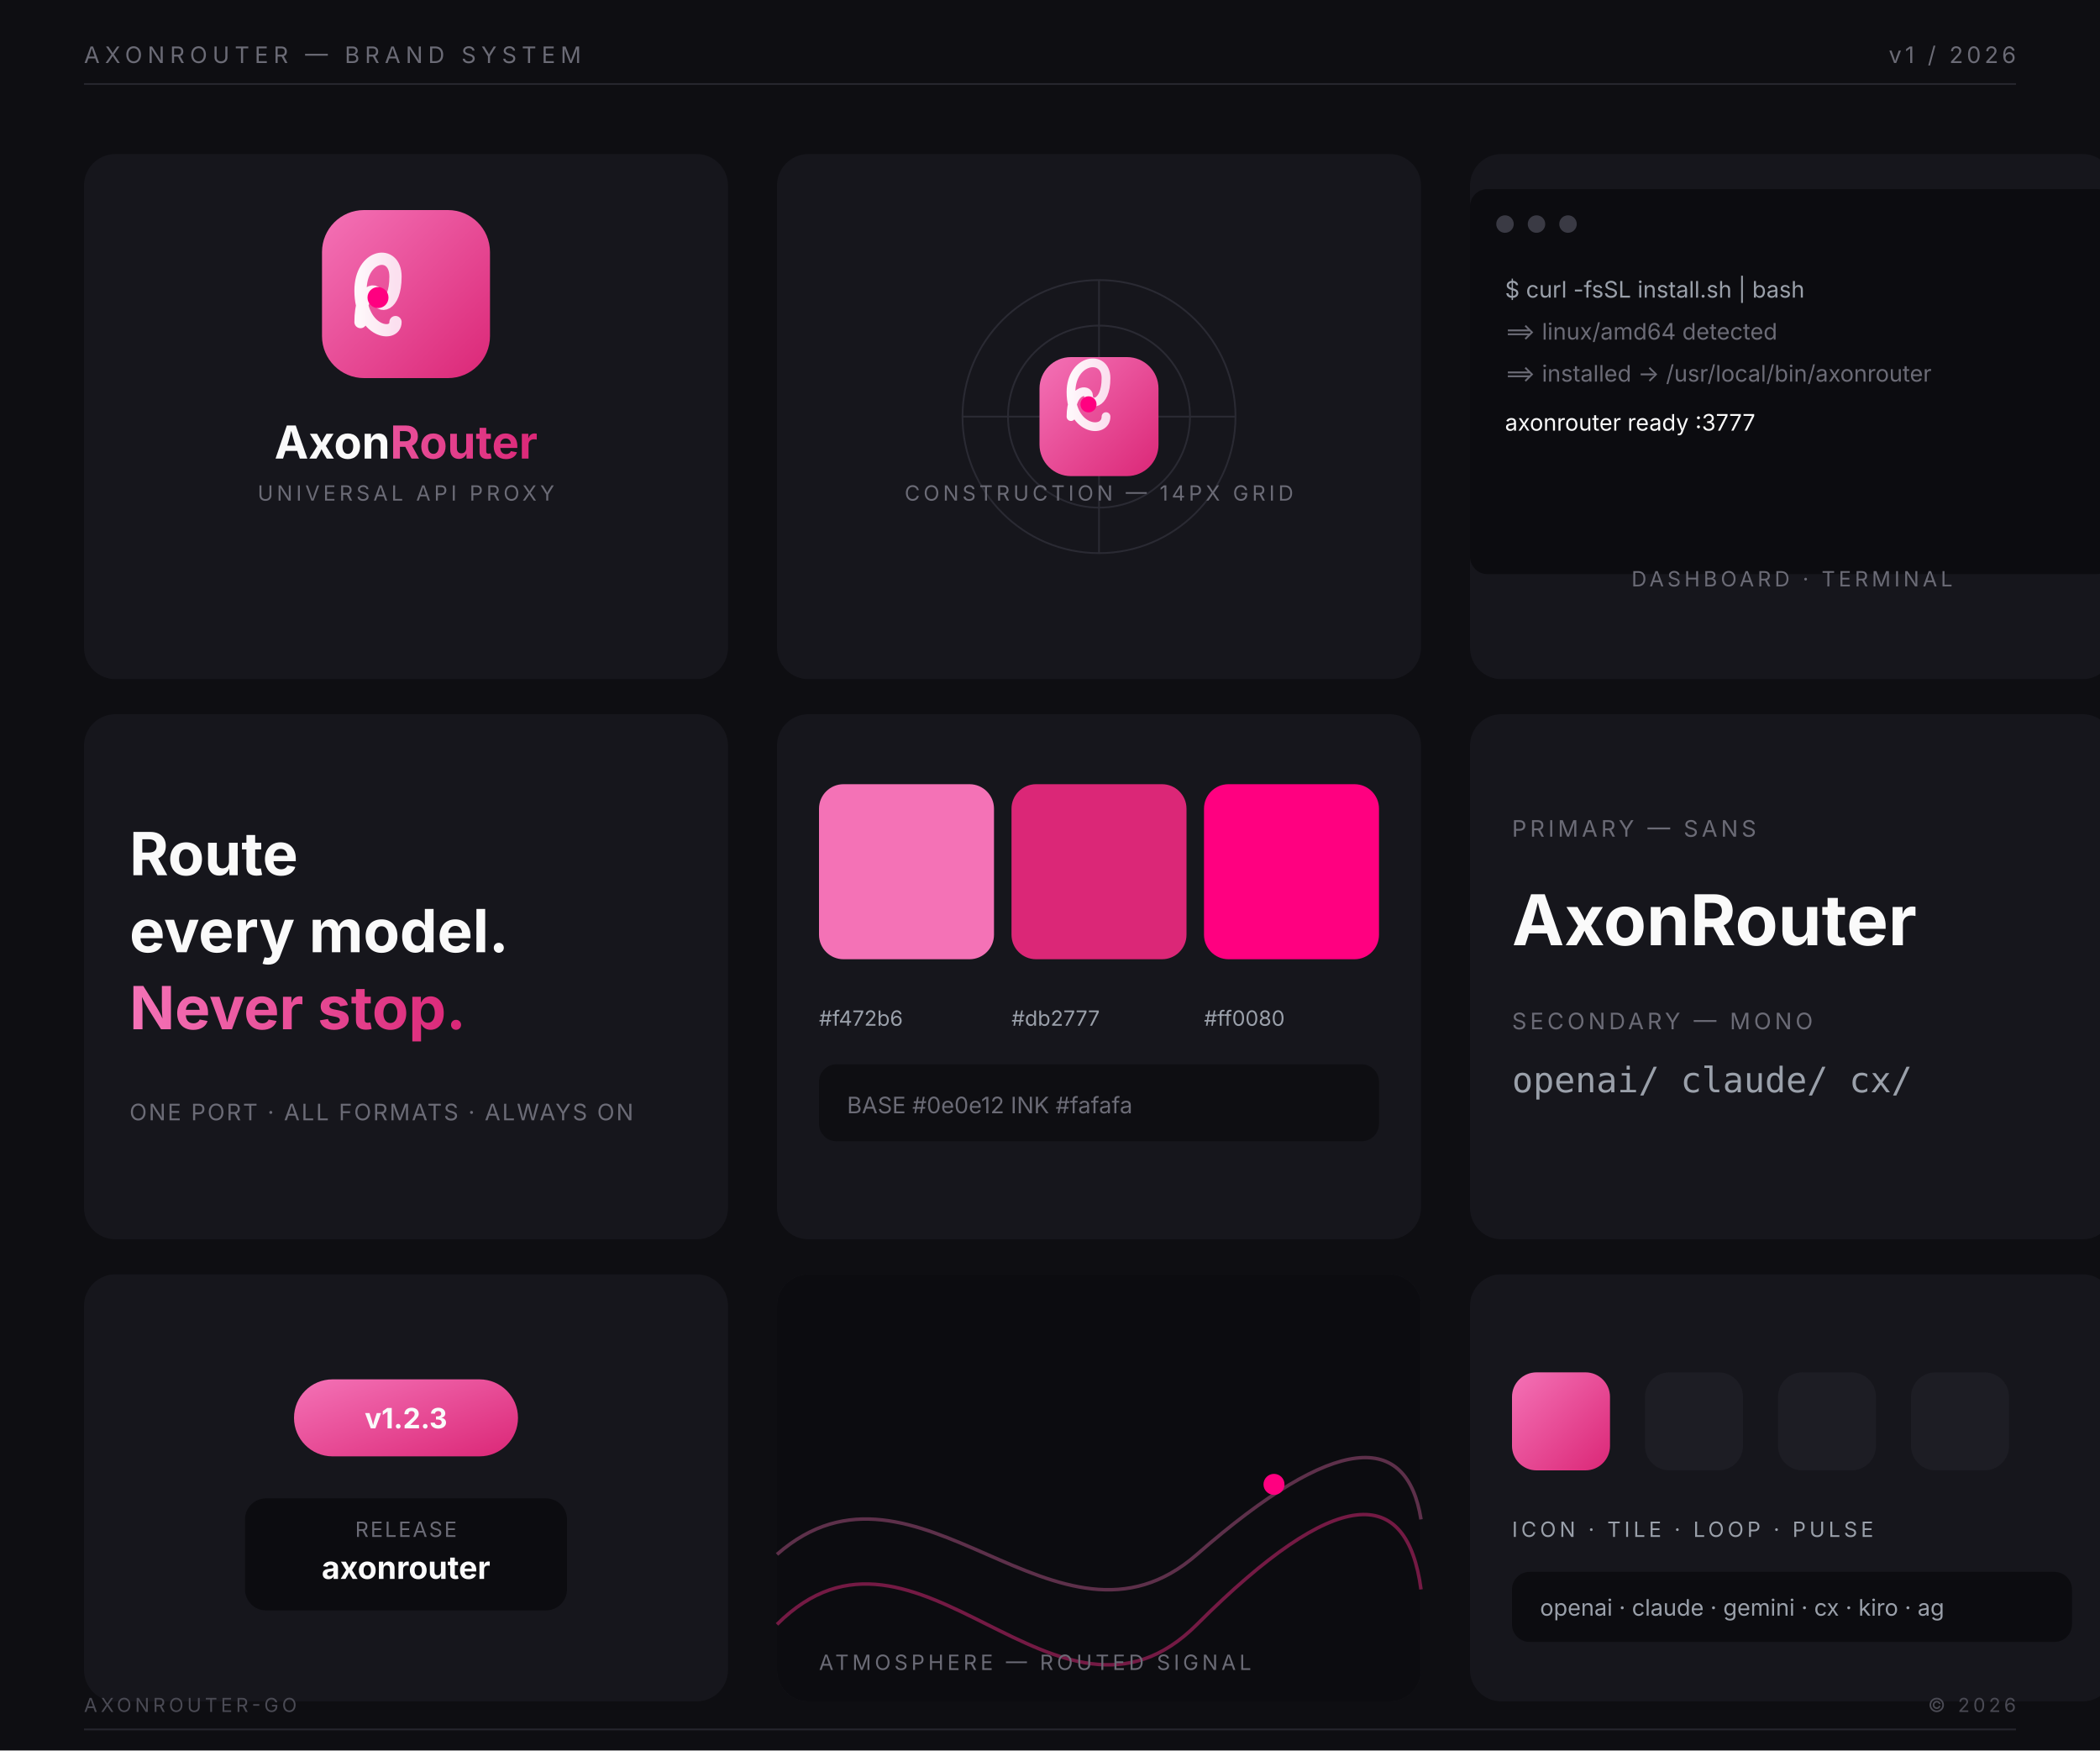
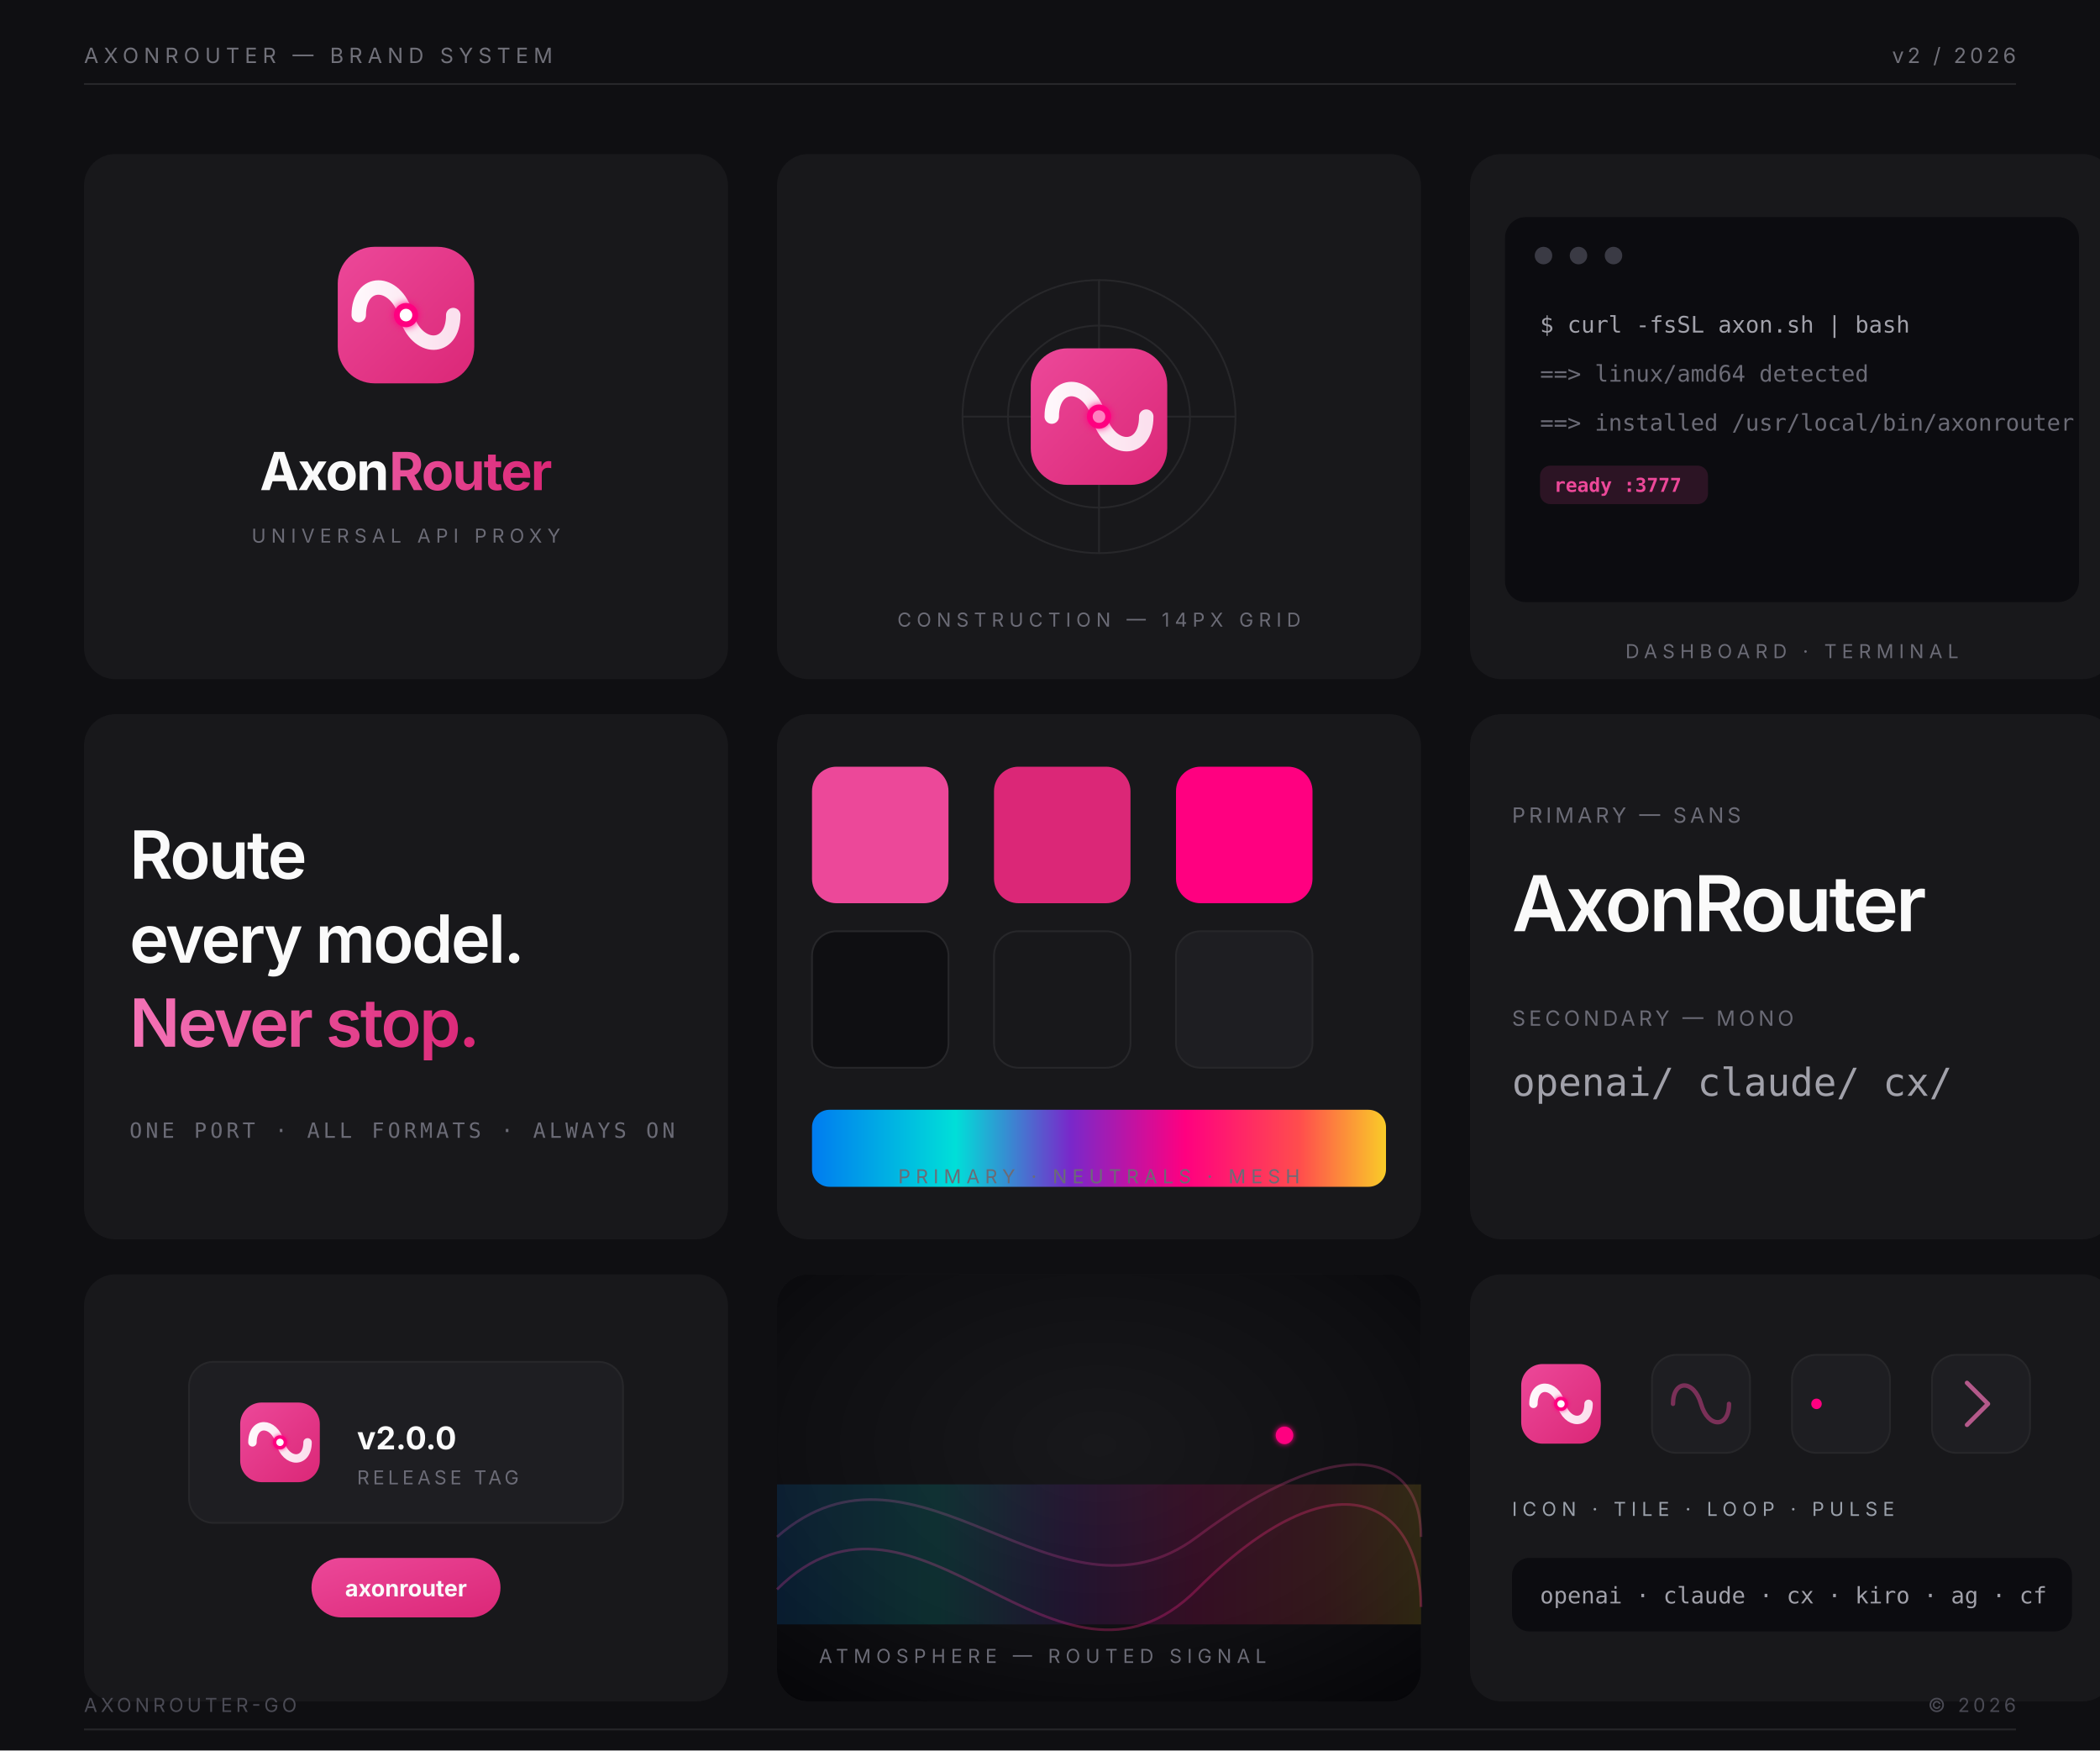
- <svg xmlns="http://www.w3.org/2000/svg" viewBox="0 0 1200 1000" fill="none" font-family="ui-sans-serif, system-ui, -apple-system, Segoe UI, sans-serif">
+ <svg xmlns="http://www.w3.org/2000/svg" viewBox="0 0 1200 1000" fill="none" font-family="Inter, ui-sans-serif, system-ui, -apple-system, BlinkMacSystemFont, Segoe UI, sans-serif">
  <defs>
-     <linearGradient id="b-tile" x1="0" y1="0" x2="1" y2="1">
+     <linearGradient id="g-tile" x1="0" y1="0" x2="1" y2="1">
+       <stop offset="0%" stop-color="#ec4899" />
+       <stop offset="100%" stop-color="#db2777" />
+     </linearGradient>
+     <linearGradient id="g-loop" x1="0" y1="0" x2="1" y2="0">
+       <stop offset="0%" stop-color="#ffffff" />
+       <stop offset="100%" stop-color="#fce7f3" />
+     </linearGradient>
+     <linearGradient id="g-word" x1="0" y1="0" x2="1" y2="0">
      <stop offset="0%" stop-color="#f472b6" />
      <stop offset="100%" stop-color="#db2777" />
    </linearGradient>
-     <linearGradient id="b-loop" x1="0" y1="0" x2="1" y2="0">
-       <stop offset="0%" stop-color="#ffffff" />
-       <stop offset="100%" stop-color="#fce7f3" />
+     <linearGradient id="g-mesh" x1="0" y1="0" x2="1" y2="0">
+       <stop offset="0%" stop-color="#007cf0" />
+       <stop offset="25%" stop-color="#00dfd8" />
+       <stop offset="45%" stop-color="#7928ca" />
+       <stop offset="65%" stop-color="#ff0080" />
+       <stop offset="85%" stop-color="#ff4d4d" />
+       <stop offset="100%" stop-color="#f9cb28" />
    </linearGradient>
-     <linearGradient id="b-word" x1="0" y1="0" x2="1" y2="0">
-       <stop offset="0%" stop-color="#f472b6" />
-       <stop offset="100%" stop-color="#db2777" />
-     </linearGradient>
-     <clipPath id="b-card">
+     <radialGradient id="g-atmo" cx="50%" cy="40%" r="80%">
+       <stop offset="0%" stop-color="#18181b" />
+       <stop offset="60%" stop-color="#0f0f12" />
+       <stop offset="100%" stop-color="#050508" />
+     </radialGradient>
+     <filter id="g-glow" x="-50%" y="-50%" width="200%" height="200%">
+       <feGaussianBlur stdDeviation="1.5" result="blur" />
+       <feComposite in="SourceGraphic" in2="blur" operator="over" />
+     </filter>
+     <clipPath id="c-card">
      <rect width="1200" height="1000" rx="0" />
    </clipPath>
+     <symbol id="mark" viewBox="0 0 64 64">
+       <rect x="6" y="6" width="52" height="52" rx="14" fill="url(#g-tile)" />
+       <path d="M14 32 C14 18 28 18 32 32 C36 46 50 46 50 32" stroke="url(#g-loop)" stroke-width="5.5" stroke-linecap="round" fill="none" opacity="0.96" />
+       <circle cx="32" cy="32" r="4.6" fill="#ff0080" filter="url(#g-glow)" />
+       <circle cx="32" cy="32" r="2.4" fill="#ffffff" />
+     </symbol>
  </defs>
-   <g clip-path="url(#b-card)">
-     <rect width="1200" height="1000" fill="#0e0e12" />
-     <line x1="48" y1="48" x2="1152" y2="48" stroke="#26262e" stroke-width="1" />
-     <text x="48" y="36" font-size="13" letter-spacing="3" fill="#6b6b76">AXONROUTER — BRAND SYSTEM</text>
-     <text x="1152" y="36" font-size="13" letter-spacing="2" fill="#6b6b76" text-anchor="end">v1 / 2026</text>
-     <rect x="48" y="88" width="368" height="300" rx="18" fill="#16161c" />
-     <rect x="184" y="120" width="96" height="96" rx="24" fill="url(#b-tile)" />
-     <g transform="translate(184,120)">
-       <path d="M22 64 C 22 44 32 44 32 50 C 32 56 42 56 42 38 C 42 22 22 25 22 46 C 22 70 42 73 42 64" stroke="url(#b-loop)" stroke-width="7" stroke-linecap="round" fill="none" opacity="0.95" />
-       <circle cx="32" cy="50" r="6" fill="#ff0080" />
+   <g clip-path="url(#c-card)">
+     <rect width="1200" height="1000" fill="#0f0f12" />
+     <line x1="48" y1="48" x2="1152" y2="48" stroke="#27272a" stroke-width="1" />
+     <text x="48" y="36" font-size="12" letter-spacing="3" fill="#71717a">AXONROUTER — BRAND SYSTEM</text>
+     <text x="1152" y="36" font-size="12" letter-spacing="2" fill="#71717a" text-anchor="end">v2 / 2026</text>
+     <rect x="48" y="88" width="368" height="300" rx="18" fill="#18181b" />
+     <use href="#mark" x="184" y="132" width="96" height="96" />
+     <text x="232" y="280" font-size="30" font-weight="700" letter-spacing="-0.8" fill="#fafafa" text-anchor="middle">Axon<tspan fill="url(#g-word)">Router</tspan>
+     </text>
+     <text x="232" y="310" font-size="11" letter-spacing="3" fill="#6b6b76" text-anchor="middle">UNIVERSAL API PROXY</text>
+     <rect x="444" y="88" width="368" height="300" rx="18" fill="#18181b" />
+     <g transform="translate(444,88)">
+       <circle cx="184" cy="150" r="78" stroke="#27272a" stroke-width="1" fill="none" />
+       <circle cx="184" cy="150" r="52" stroke="#27272a" stroke-width="1" fill="none" />
+       <line x1="106" y1="150" x2="262" y2="150" stroke="#27272a" stroke-width="1" />
+       <line x1="184" y1="72" x2="184" y2="228" stroke="#27272a" stroke-width="1" />
+       <use href="#mark" x="136" y="102" width="96" height="96" />
+       <circle cx="184" cy="150" r="4" fill="#ff0080" opacity="0.5" />
+       <text x="184" y="270" font-size="11" letter-spacing="3" fill="#6b6b76" text-anchor="middle">CONSTRUCTION — 14PX GRID</text>
    </g>
-     <text x="232" y="262" font-size="26" font-weight="700" fill="#fafafa" text-anchor="middle">Axon<tspan fill="url(#b-word)">Router</tspan>
-     </text>
-     <text x="232" y="286" font-size="12" letter-spacing="2" fill="#6b6b76" text-anchor="middle">UNIVERSAL API PROXY</text>
-     <rect x="444" y="88" width="368" height="300" rx="18" fill="#16161c" />
-     <g transform="translate(444,88)">
-       <circle cx="184" cy="150" r="78" stroke="#2a2a33" stroke-width="1" fill="none" />
-       <circle cx="184" cy="150" r="52" stroke="#2a2a33" stroke-width="1" fill="none" />
-       <line x1="106" y1="150" x2="262" y2="150" stroke="#2a2a33" stroke-width="1" />
-       <line x1="184" y1="72" x2="184" y2="228" stroke="#2a2a33" stroke-width="1" />
-       <rect x="150" y="116" width="68" height="68" rx="18" fill="url(#b-tile)" />
-       <path d="M168 150 C 168 134 178 134 178 138 C 178 144 188 144 188 128 C 188 114 168 117 168 136 C 168 158 188 160 188 150" stroke="url(#b-loop)" stroke-width="5" stroke-linecap="round" fill="none" opacity="0.95" />
-       <circle cx="178" cy="143" r="4.6" fill="#ff0080" />
+     <rect x="840" y="88" width="368" height="300" rx="18" fill="#18181b" />
+     <g transform="translate(840,108)">
+       <rect x="20" y="16" width="328" height="220" rx="12" fill="#0c0c10" />
+       <circle cx="42" cy="38" r="5" fill="#3a3a44" />
+       <circle cx="62" cy="38" r="5" fill="#3a3a44" />
+       <circle cx="82" cy="38" r="5" fill="#3a3a44" />
+       <text x="40" y="82" font-size="13" fill="#a1a1aa" font-family="Geist Mono, ui-monospace, Menlo, monospace">$ curl -fsSL axon.sh | bash</text>
+       <text x="40" y="110" font-size="13" fill="#6b6b76" font-family="Geist Mono, ui-monospace, Menlo, monospace">==&gt; linux/amd64 detected</text>
+       <text x="40" y="138" font-size="13" fill="#6b6b76" font-family="Geist Mono, ui-monospace, Menlo, monospace">==&gt; installed /usr/local/bin/axonrouter</text>
+       <rect x="40" y="158" width="96" height="22" rx="6" fill="#ec489925" />
+       <text x="48" y="173" font-size="11" font-weight="600" fill="#ec4899" font-family="Geist Mono, ui-monospace, Menlo, monospace">ready :3777</text>
+       <text x="184" y="268" font-size="11" letter-spacing="3" fill="#6b6b76" text-anchor="middle">DASHBOARD · TERMINAL</text>
    </g>
-     <text x="628" y="286" font-size="12" letter-spacing="2" fill="#6b6b76" text-anchor="middle">CONSTRUCTION — 14PX GRID</text>
-     <rect x="840" y="88" width="368" height="300" rx="18" fill="#16161c" />
-     <g transform="translate(840,108)">
-       <rect x="0" y="0" width="368" height="220" rx="10" fill="#0c0c10" />
-       <circle cx="20" cy="20" r="5" fill="#3a3a44" />
-       <circle cx="38" cy="20" r="5" fill="#3a3a44" />
-       <circle cx="56" cy="20" r="5" fill="#3a3a44" />
-       <text x="20" y="62" font-size="13" fill="#9aa0aa">$ curl -fsSL install.sh | bash</text>
-       <text x="20" y="86" font-size="13" fill="#6b6b76">==&gt; linux/amd64 detected</text>
-       <text x="20" y="110" font-size="13" fill="#6b6b76">==&gt; installed → /usr/local/bin/axonrouter</text>
-       <text x="20" y="138" font-size="13" fill="#fafafa">axonrouter ready :3777</text>
+     <rect x="48" y="408" width="368" height="300" rx="18" fill="#18181b" />
+     <text x="74" y="502" font-size="38" font-weight="600" letter-spacing="-1.2" fill="#fafafa">Route</text>
+     <text x="74" y="550" font-size="38" font-weight="600" letter-spacing="-1.2" fill="#fafafa">every model.</text>
+     <text x="74" y="598" font-size="38" font-weight="600" letter-spacing="-1.2" fill="url(#g-word)">Never stop.</text>
+     <text x="74" y="650" font-size="12" letter-spacing="2" fill="#6b6b76" font-family="Geist Mono, ui-monospace, Menlo, monospace">ONE PORT · ALL FORMATS · ALWAYS ON</text>
+     <rect x="444" y="408" width="368" height="300" rx="18" fill="#18181b" />
+     <g transform="translate(444,408)">
+       <rect x="20" y="30" width="78" height="78" rx="14" fill="#ec4899" />
+       <rect x="124" y="30" width="78" height="78" rx="14" fill="#db2777" />
+       <rect x="228" y="30" width="78" height="78" rx="14" fill="#ff0080" />
+       <rect x="20" y="124" width="78" height="78" rx="14" fill="#0f0f12" stroke="#27272a" stroke-width="1" />
+       <rect x="124" y="124" width="78" height="78" rx="14" fill="#18181b" stroke="#27272a" stroke-width="1" />
+       <rect x="228" y="124" width="78" height="78" rx="14" fill="#1e1e22" stroke="#27272a" stroke-width="1" />
+       <rect x="20" y="226" width="328" height="44" rx="10" fill="url(#g-mesh)" />
+       <text x="184" y="268" font-size="11" letter-spacing="3" fill="#6b6b76" text-anchor="middle">PRIMARY · NEUTRALS · MESH</text>
    </g>
-     <text x="1024" y="335" font-size="12" letter-spacing="2" fill="#6b6b76" text-anchor="middle">DASHBOARD · TERMINAL</text>
-     <rect x="48" y="408" width="368" height="300" rx="18" fill="#16161c" />
-     <text x="74" y="500" font-size="34" font-weight="700" fill="#fafafa">Route</text>
-     <text x="74" y="544" font-size="34" font-weight="700" fill="#fafafa">every model.</text>
-     <text x="74" y="588" font-size="34" font-weight="700" fill="url(#b-word)">Never stop.</text>
-     <text x="74" y="640" font-size="13" letter-spacing="1" fill="#6b6b76">ONE PORT · ALL FORMATS · ALWAYS ON</text>
-     <rect x="444" y="408" width="368" height="300" rx="18" fill="#16161c" />
-     <g transform="translate(444,408)">
-       <rect x="24" y="40" width="100" height="100" rx="14" fill="#f472b6" />
-       <rect x="134" y="40" width="100" height="100" rx="14" fill="#db2777" />
-       <rect x="244" y="40" width="100" height="100" rx="14" fill="#ff0080" />
-       <text x="24" y="178" font-size="12" fill="#9aa0aa">#f472b6</text>
-       <text x="134" y="178" font-size="12" fill="#9aa0aa">#db2777</text>
-       <text x="244" y="178" font-size="12" fill="#9aa0aa">#ff0080</text>
-       <rect x="24" y="200" width="320" height="44" rx="10" fill="#0e0e12" />
-       <text x="40" y="228" font-size="13" fill="#6b6b76">BASE  #0e0e12   INK  #fafafa</text>
+     <rect x="840" y="408" width="368" height="300" rx="18" fill="#18181b" />
+     <text x="864" y="470" font-size="12" letter-spacing="2" fill="#6b6b76">PRIMARY — SANS</text>
+     <text x="864" y="532" font-size="44" font-weight="600" letter-spacing="-1.5" fill="#fafafa">AxonRouter</text>
+     <text x="864" y="586" font-size="12" letter-spacing="2" fill="#6b6b76">SECONDARY — MONO</text>
+     <text x="864" y="626" font-size="22" fill="#a1a1aa" font-family="Geist Mono, ui-monospace, Menlo, monospace">openai/ claude/ cx/</text>
+     <rect x="48" y="728" width="368" height="244" rx="18" fill="#18181b" />
+     <g transform="translate(48,728)">
+       <rect x="60" y="50" width="248" height="92" rx="14" fill="#1e1e22" stroke="#27272a" stroke-width="1" />
+       <use href="#mark" x="84" y="68" width="56" height="56" />
+       <text x="156" y="100" font-size="18" font-weight="700" fill="#fafafa">v2.0.0</text>
+       <text x="156" y="120" font-size="11" letter-spacing="2" fill="#6b6b76">RELEASE TAG</text>
+       <rect x="130" y="162" width="108" height="34" rx="17" fill="url(#g-tile)" />
+       <text x="184" y="184" font-size="13" font-weight="700" fill="#fafafa" text-anchor="middle">axonrouter</text>
    </g>
-     <rect x="840" y="408" width="368" height="300" rx="18" fill="#16161c" />
-     <text x="864" y="478" font-size="13" letter-spacing="2" fill="#6b6b76">PRIMARY — SANS</text>
-     <text x="864" y="540" font-size="40" font-weight="700" fill="#fafafa">AxonRouter</text>
-     <text x="864" y="588" font-size="13" letter-spacing="2" fill="#6b6b76">SECONDARY — MONO</text>
-     <text x="864" y="624" font-size="20" fill="#9aa0aa" font-family="ui-monospace, Menlo, monospace">openai/ claude/ cx/</text>
-     <rect x="48" y="728" width="368" height="244" rx="18" fill="#16161c" />
-     <g transform="translate(48,728)">
-       <rect x="120" y="60" width="128" height="44" rx="22" fill="url(#b-tile)" />
-       <text x="184" y="88" font-size="16" font-weight="700" fill="#fafafa" text-anchor="middle">v1.2.3</text>
-       <rect x="92" y="128" width="184" height="64" rx="12" fill="#0c0c10" />
-       <text x="184" y="150" font-size="12" letter-spacing="1" fill="#6b6b76" text-anchor="middle">RELEASE</text>
-       <text x="184" y="174" font-size="18" font-weight="700" fill="#fafafa" text-anchor="middle">axonrouter</text>
+     <rect x="444" y="728" width="368" height="244" rx="18" fill="#18181b" />
+     <g transform="translate(444,728)">
+       <rect width="368" height="244" rx="18" fill="url(#g-atmo)" />
+       <path d="M0 180 C 80 100 160 260 240 180 S 368 130 368 190" stroke="#db2777" stroke-width="1.5" fill="none" opacity="0.35" />
+       <path d="M0 150 C 80 80 160 210 240 150 S 368 100 368 150" stroke="#ec4899" stroke-width="1.5" fill="none" opacity="0.25" />
+       <rect x="0" y="120" width="368" height="80" fill="url(#g-mesh)" opacity="0.15" />
+       <circle cx="290" cy="92" r="5" fill="#ff0080" filter="url(#g-glow)" />
+       <text x="24" y="222" font-size="11" letter-spacing="3" fill="#6b6b76">ATMOSPHERE — ROUTED SIGNAL</text>
    </g>
-     <rect x="444" y="728" width="368" height="244" rx="18" fill="#16161c" />
-     <g transform="translate(444,728)">
-       <rect x="0" y="0" width="368" height="244" rx="18" fill="#0c0c10" />
-       <path d="M0 200 C 80 120 160 280 240 200 S 360 120 368 180" stroke="#db2777" stroke-width="2" fill="none" opacity="0.5" />
-       <path d="M0 160 C 80 90 160 230 240 160 S 360 90 368 140" stroke="#f472b6" stroke-width="2" fill="none" opacity="0.35" />
-       <circle cx="284" cy="120" r="6" fill="#ff0080" />
-       <text x="24" y="226" font-size="12" letter-spacing="2" fill="#6b6b76">ATMOSPHERE — ROUTED SIGNAL</text>
+     <rect x="840" y="728" width="368" height="244" rx="18" fill="#18181b" />
+     <g transform="translate(840,728)">
+       <use href="#mark" x="24" y="46" width="56" height="56" />
+       <rect x="104" y="46" width="56" height="56" rx="14" fill="#1e1e22" stroke="#27272a" stroke-width="1" />
+       <rect x="184" y="46" width="56" height="56" rx="14" fill="#1e1e22" stroke="#27272a" stroke-width="1" />
+       <rect x="264" y="46" width="56" height="56" rx="14" fill="#1e1e22" stroke="#27272a" stroke-width="1" />
+       <path d="M116 74 C116 60 128 60 132 74 C136 88 148 88 148 74" stroke="#ec4899" stroke-width="2.5" stroke-linecap="round" fill="none" opacity="0.45" />
+       <circle cx="198" cy="74" r="3" fill="#ff0080" />
+       <path d="M284 62 L296 74 L284 86" stroke="#f472b6" stroke-width="2.5" stroke-linecap="round" stroke-linejoin="round" fill="none" opacity="0.7" />
+       <text x="24" y="138" font-size="11" letter-spacing="3" fill="#9aa0aa">ICON · TILE · LOOP · PULSE</text>
+       <rect x="24" y="162" width="320" height="42" rx="10" fill="#0c0c10" />
+       <text x="40" y="188" font-size="13" fill="#a1a1aa" font-family="Geist Mono, ui-monospace, Menlo, monospace">openai · claude · cx · kiro · ag · cf</text>
    </g>
-     <rect x="840" y="728" width="368" height="244" rx="18" fill="#16161c" />
-     <g transform="translate(840,728)">
-       <rect x="24" y="56" width="56" height="56" rx="14" fill="url(#b-tile)" />
-       <rect x="100" y="56" width="56" height="56" rx="14" fill="#1d1d24" />
-       <rect x="176" y="56" width="56" height="56" rx="14" fill="#1d1d24" />
-       <rect x="252" y="56" width="56" height="56" rx="14" fill="#1d1d24" />
-       <text x="24" y="150" font-size="12" letter-spacing="2" fill="#9aa0aa">ICON  ·  TILE  ·  LOOP  ·  PULSE</text>
-       <rect x="24" y="170" width="320" height="40" rx="10" fill="#0c0c10" />
-       <text x="40" y="195" font-size="13" fill="#9aa0aa">openai · claude · gemini · cx · kiro · ag</text>
-     </g>
-     <line x1="48" y1="988" x2="1152" y2="988" stroke="#26262e" stroke-width="1" />
+     <line x1="48" y1="988" x2="1152" y2="988" stroke="#27272a" stroke-width="1" />
    <text x="48" y="978" font-size="11" letter-spacing="2" fill="#4a4a54">AXONROUTER-GO</text>
    <text x="1152" y="978" font-size="11" letter-spacing="2" fill="#4a4a54" text-anchor="end">© 2026</text>
  </g>
</svg>
